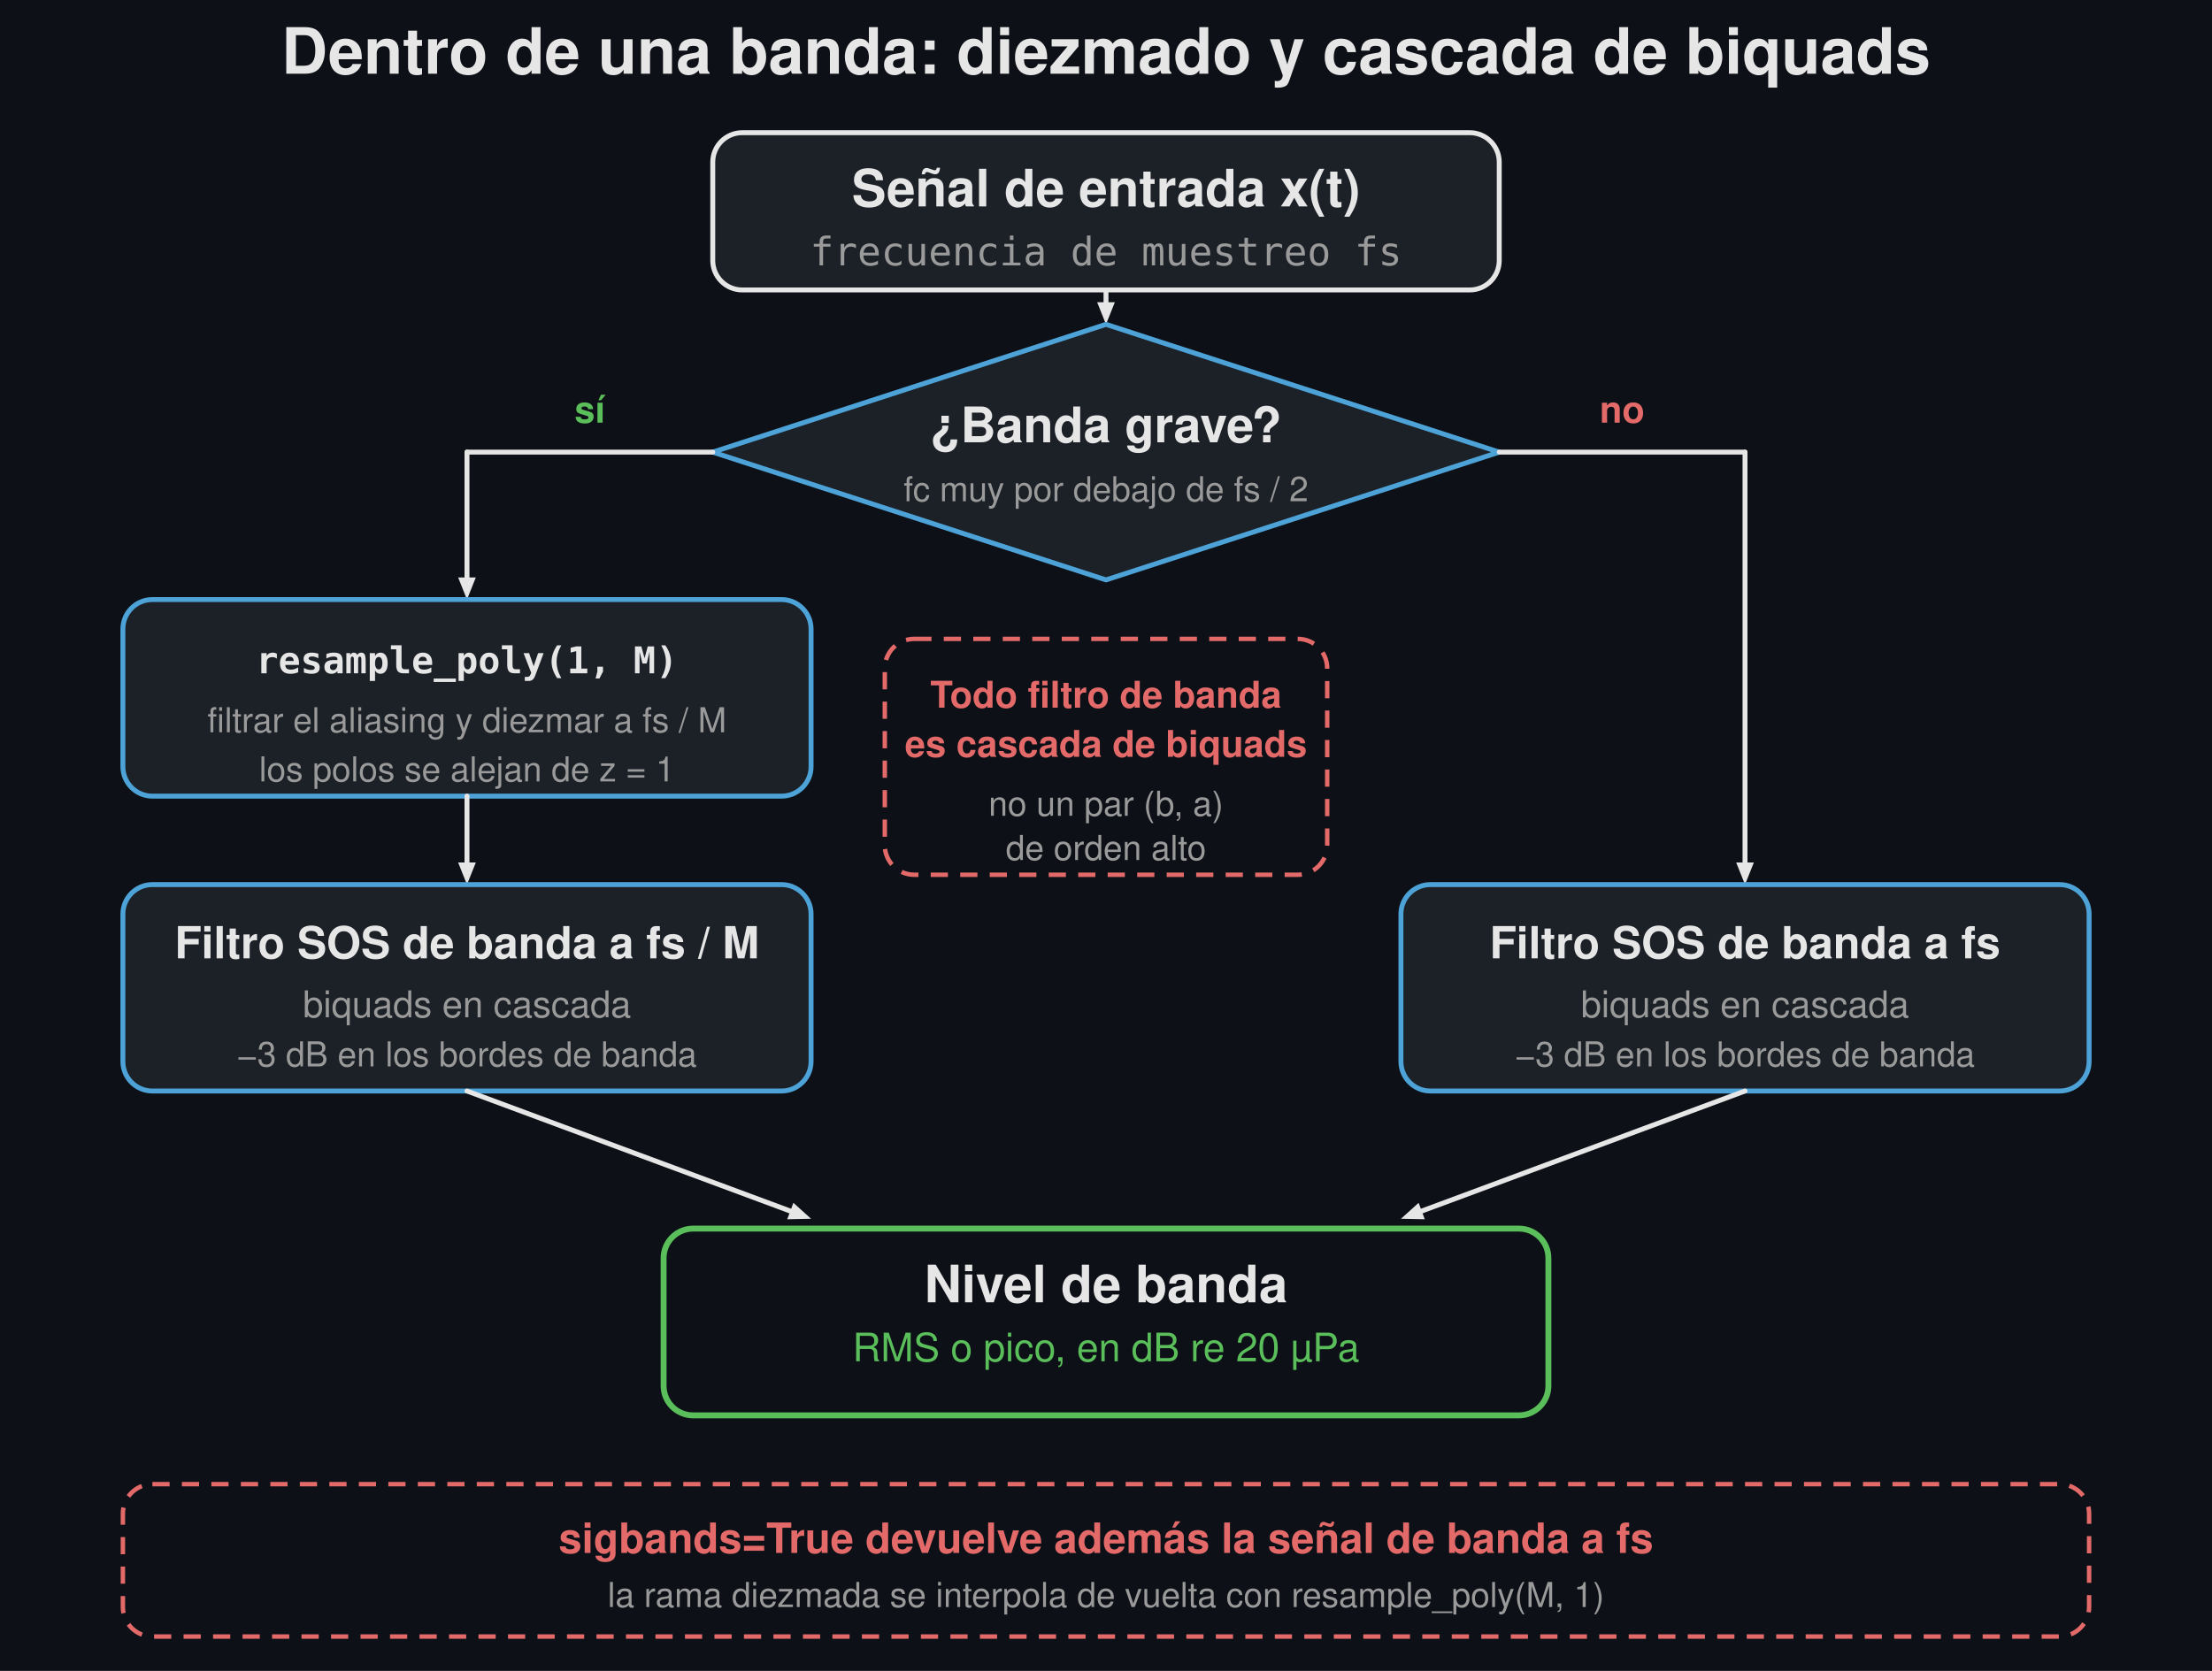
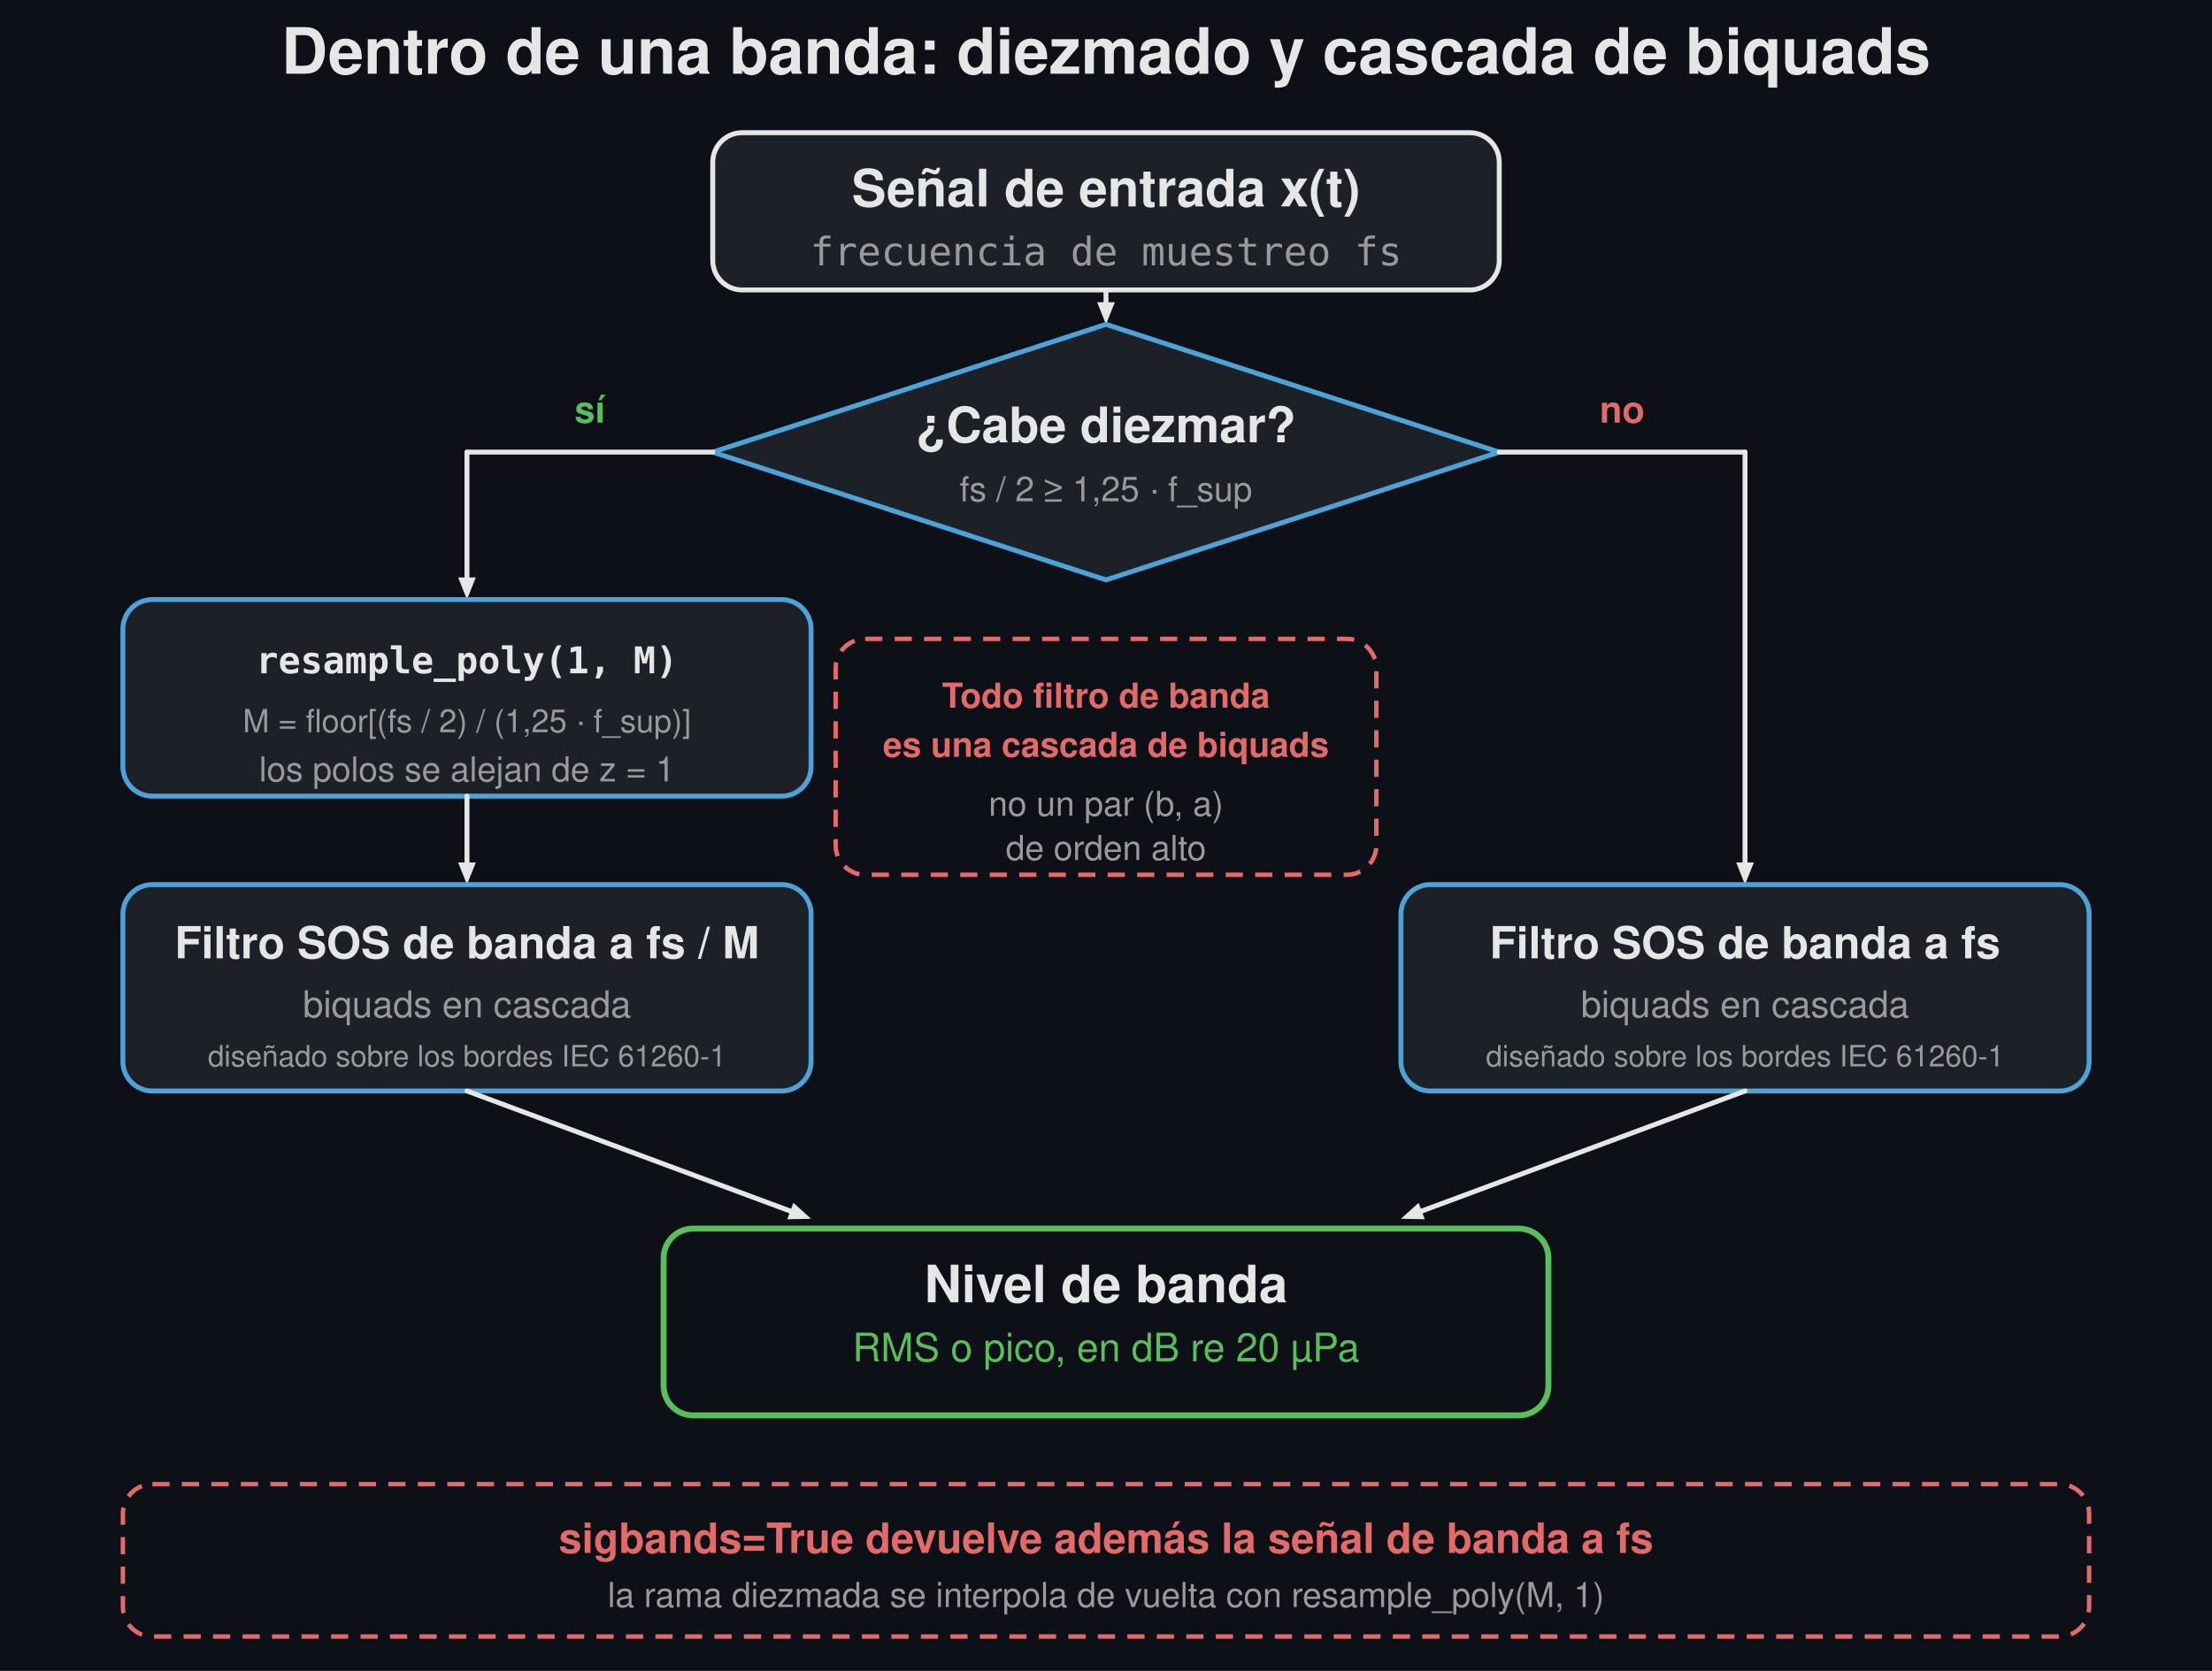
<svg xmlns="http://www.w3.org/2000/svg" width="900" height="680" viewBox="0 0 900 680">
  <rect width="900" height="680" fill="#0d1117" />
  <text x="450.0" y="30" font-family="Segoe UI, Helvetica, Arial, sans-serif" font-size="26" font-weight="600" fill="#e6e6e6" text-anchor="middle">Dentro de una banda: diezmado y cascada de biquads</text>
  <rect x="290" y="54" width="320" height="64" rx="12" fill="#1c2128" stroke="#e6e6e6" stroke-width="2" />
  <text x="450" y="84" font-family="Segoe UI, Helvetica, Arial, sans-serif" font-size="21" fill="#e6e6e6" text-anchor="middle" font-weight="600">Señal de entrada  x(t)</text>
  <text x="450" y="108" font-family="Consolas, Menlo, monospace" font-size="16" fill="#9a9a9a" text-anchor="middle">frecuencia de muestreo fs</text>
  <line x1="450" y1="118" x2="450.0" y2="123.0" stroke="#e6e6e6" stroke-width="2.0" stroke-linecap="round" />
  <path d="M 450.0 132.0 L 446.4 123.0 L 453.6 123.0 Z" fill="#e6e6e6" stroke="none" stroke-width="1.5" stroke-linejoin="round" />
  <path d="M 450 132 L 610 184 L 450 236 L 290 184 Z" fill="#1c2128" stroke="#4da3d8" stroke-width="2" stroke-linejoin="round" />
-   <text x="450" y="180" font-family="Segoe UI, Helvetica, Arial, sans-serif" font-size="20" fill="#e6e6e6" text-anchor="middle" font-weight="600">¿Banda grave?</text>
-   <text x="450" y="204" font-family="Segoe UI, Helvetica, Arial, sans-serif" font-size="14" fill="#9a9a9a" text-anchor="middle">fc muy por debajo de fs / 2</text>
+   <text x="450" y="180" font-family="Segoe UI, Helvetica, Arial, sans-serif" font-size="20" fill="#e6e6e6" text-anchor="middle" font-weight="600">¿Cabe diezmar?</text>
+   <text x="450" y="204" font-family="Segoe UI, Helvetica, Arial, sans-serif" font-size="14" fill="#9a9a9a" text-anchor="middle">fs / 2 ≥ 1,25 · f_sup</text>
  <line x1="290" y1="184" x2="190" y2="184" stroke="#e6e6e6" stroke-width="2.0" stroke-linecap="round" />
  <line x1="190" y1="184" x2="190.0" y2="235.0" stroke="#e6e6e6" stroke-width="2.0" stroke-linecap="round" />
  <path d="M 190.0 244.0 L 186.4 235.0 L 193.6 235.0 Z" fill="#e6e6e6" stroke="none" stroke-width="1.5" stroke-linejoin="round" />
  <text x="240" y="172" font-family="Segoe UI, Helvetica, Arial, sans-serif" font-size="15" fill="#5abf5a" text-anchor="middle" font-weight="600">sí</text>
  <line x1="610" y1="184" x2="710" y2="184" stroke="#e6e6e6" stroke-width="2.0" stroke-linecap="round" />
  <line x1="710" y1="184" x2="710.0" y2="351.0" stroke="#e6e6e6" stroke-width="2.0" stroke-linecap="round" />
  <path d="M 710.0 360.0 L 706.4 351.0 L 713.6 351.0 Z" fill="#e6e6e6" stroke="none" stroke-width="1.5" stroke-linejoin="round" />
  <text x="660" y="172" font-family="Segoe UI, Helvetica, Arial, sans-serif" font-size="15" fill="#e46a6a" text-anchor="middle" font-weight="600">no</text>
  <rect x="50" y="244" width="280" height="80" rx="12" fill="#1c2128" stroke="#4da3d8" stroke-width="2" />
  <text x="190" y="274" font-family="Consolas, Menlo, monospace" font-size="15" fill="#e6e6e6" text-anchor="middle" font-weight="600">resample_poly(1, M)</text>
-   <text x="190" y="298" font-family="Segoe UI, Helvetica, Arial, sans-serif" font-size="14" fill="#9a9a9a" text-anchor="middle">filtrar el aliasing y diezmar a fs / M</text>
+   <text x="190" y="298" font-family="Segoe UI, Helvetica, Arial, sans-serif" font-size="13" fill="#9a9a9a" text-anchor="middle">M = floor[(fs / 2) / (1,25 · f_sup)]</text>
  <text x="190" y="318" font-family="Segoe UI, Helvetica, Arial, sans-serif" font-size="14" fill="#9a9a9a" text-anchor="middle">los polos se alejan de z = 1</text>
  <line x1="190" y1="324" x2="190.0" y2="351.0" stroke="#e6e6e6" stroke-width="2.0" stroke-linecap="round" />
  <path d="M 190.0 360.0 L 186.4 351.0 L 193.6 351.0 Z" fill="#e6e6e6" stroke="none" stroke-width="1.5" stroke-linejoin="round" />
  <rect x="50.0" y="360" width="280" height="84" rx="12" fill="#1c2128" stroke="#4da3d8" stroke-width="2" />
  <text x="190.0" y="390" font-family="Segoe UI, Helvetica, Arial, sans-serif" font-size="18" fill="#e6e6e6" text-anchor="middle" font-weight="600">Filtro SOS de banda a fs / M</text>
  <text x="190.0" y="414" font-family="Segoe UI, Helvetica, Arial, sans-serif" font-size="15" fill="#9a9a9a" text-anchor="middle">biquads en cascada</text>
-   <text x="190.0" y="434" font-family="Segoe UI, Helvetica, Arial, sans-serif" font-size="14" fill="#9a9a9a" text-anchor="middle">−3 dB en los bordes de banda</text>
+   <text x="190.0" y="434" font-family="Segoe UI, Helvetica, Arial, sans-serif" font-size="12" fill="#9a9a9a" text-anchor="middle">diseñado sobre los bordes IEC 61260-1</text>
  <rect x="570.0" y="360" width="280" height="84" rx="12" fill="#1c2128" stroke="#4da3d8" stroke-width="2" />
  <text x="710.0" y="390" font-family="Segoe UI, Helvetica, Arial, sans-serif" font-size="18" fill="#e6e6e6" text-anchor="middle" font-weight="600">Filtro SOS de banda a fs</text>
  <text x="710.0" y="414" font-family="Segoe UI, Helvetica, Arial, sans-serif" font-size="15" fill="#9a9a9a" text-anchor="middle">biquads en cascada</text>
-   <text x="710.0" y="434" font-family="Segoe UI, Helvetica, Arial, sans-serif" font-size="14" fill="#9a9a9a" text-anchor="middle">−3 dB en los bordes de banda</text>
-   <rect x="360" y="260" width="180" height="96" rx="12" fill="none" stroke="#e46a6a" stroke-width="1.8" stroke-dasharray="7,5" />
-   <text x="450" y="288" font-family="Segoe UI, Helvetica, Arial, sans-serif" font-size="15" fill="#e46a6a" text-anchor="middle" font-weight="600">Todo filtro de banda</text>
-   <text x="450" y="308" font-family="Segoe UI, Helvetica, Arial, sans-serif" font-size="15" fill="#e46a6a" text-anchor="middle" font-weight="600">es cascada de biquads</text>
+   <text x="710.0" y="434" font-family="Segoe UI, Helvetica, Arial, sans-serif" font-size="12" fill="#9a9a9a" text-anchor="middle">diseñado sobre los bordes IEC 61260-1</text>
+   <rect x="340" y="260" width="220" height="96" rx="12" fill="none" stroke="#e46a6a" stroke-width="1.8" stroke-dasharray="7,5" />
+   <text x="450" y="288" font-family="Segoe UI, Helvetica, Arial, sans-serif" font-size="14" fill="#e46a6a" text-anchor="middle" font-weight="600">Todo filtro de banda</text>
+   <text x="450" y="308" font-family="Segoe UI, Helvetica, Arial, sans-serif" font-size="14" fill="#e46a6a" text-anchor="middle" font-weight="600">es una cascada de biquads</text>
  <text x="450" y="332" font-family="Segoe UI, Helvetica, Arial, sans-serif" font-size="14" fill="#9a9a9a" text-anchor="middle">no un par (b, a)</text>
  <text x="450" y="350" font-family="Segoe UI, Helvetica, Arial, sans-serif" font-size="14" fill="#9a9a9a" text-anchor="middle">de orden alto</text>
  <line x1="190" y1="444" x2="321.563" y2="492.866" stroke="#e6e6e6" stroke-width="2.0" stroke-linecap="round" />
  <path d="M 330.0 496.0 L 320.3 496.2 L 322.8 489.5 Z" fill="#e6e6e6" stroke="none" stroke-width="1.5" stroke-linejoin="round" />
  <line x1="710" y1="444" x2="578.437" y2="492.866" stroke="#e6e6e6" stroke-width="2.0" stroke-linecap="round" />
  <path d="M 570.0 496.0 L 577.2 489.5 L 579.7 496.2 Z" fill="#e6e6e6" stroke="none" stroke-width="1.5" stroke-linejoin="round" />
  <rect x="270" y="500" width="360" height="76" rx="12" fill="none" stroke="#5abf5a" stroke-width="2.4" />
  <text x="450" y="530" font-family="Segoe UI, Helvetica, Arial, sans-serif" font-size="21" fill="#e6e6e6" text-anchor="middle" font-weight="600">Nivel de banda</text>
  <text x="450" y="554" font-family="Segoe UI, Helvetica, Arial, sans-serif" font-size="16" fill="#5abf5a" text-anchor="middle">RMS o pico, en dB re 20 µPa</text>
  <rect x="50" y="604" width="800" height="62" rx="12" fill="none" stroke="#e46a6a" stroke-width="1.8" stroke-dasharray="7,5" />
  <text x="450" y="632" font-family="Segoe UI, Helvetica, Arial, sans-serif" font-size="17" fill="#e46a6a" text-anchor="middle" font-weight="600">sigbands=True devuelve además la señal de banda a fs</text>
  <text x="450" y="654" font-family="Segoe UI, Helvetica, Arial, sans-serif" font-size="14" fill="#9a9a9a" text-anchor="middle">la rama diezmada se interpola de vuelta con resample_poly(M, 1)</text>
</svg>
